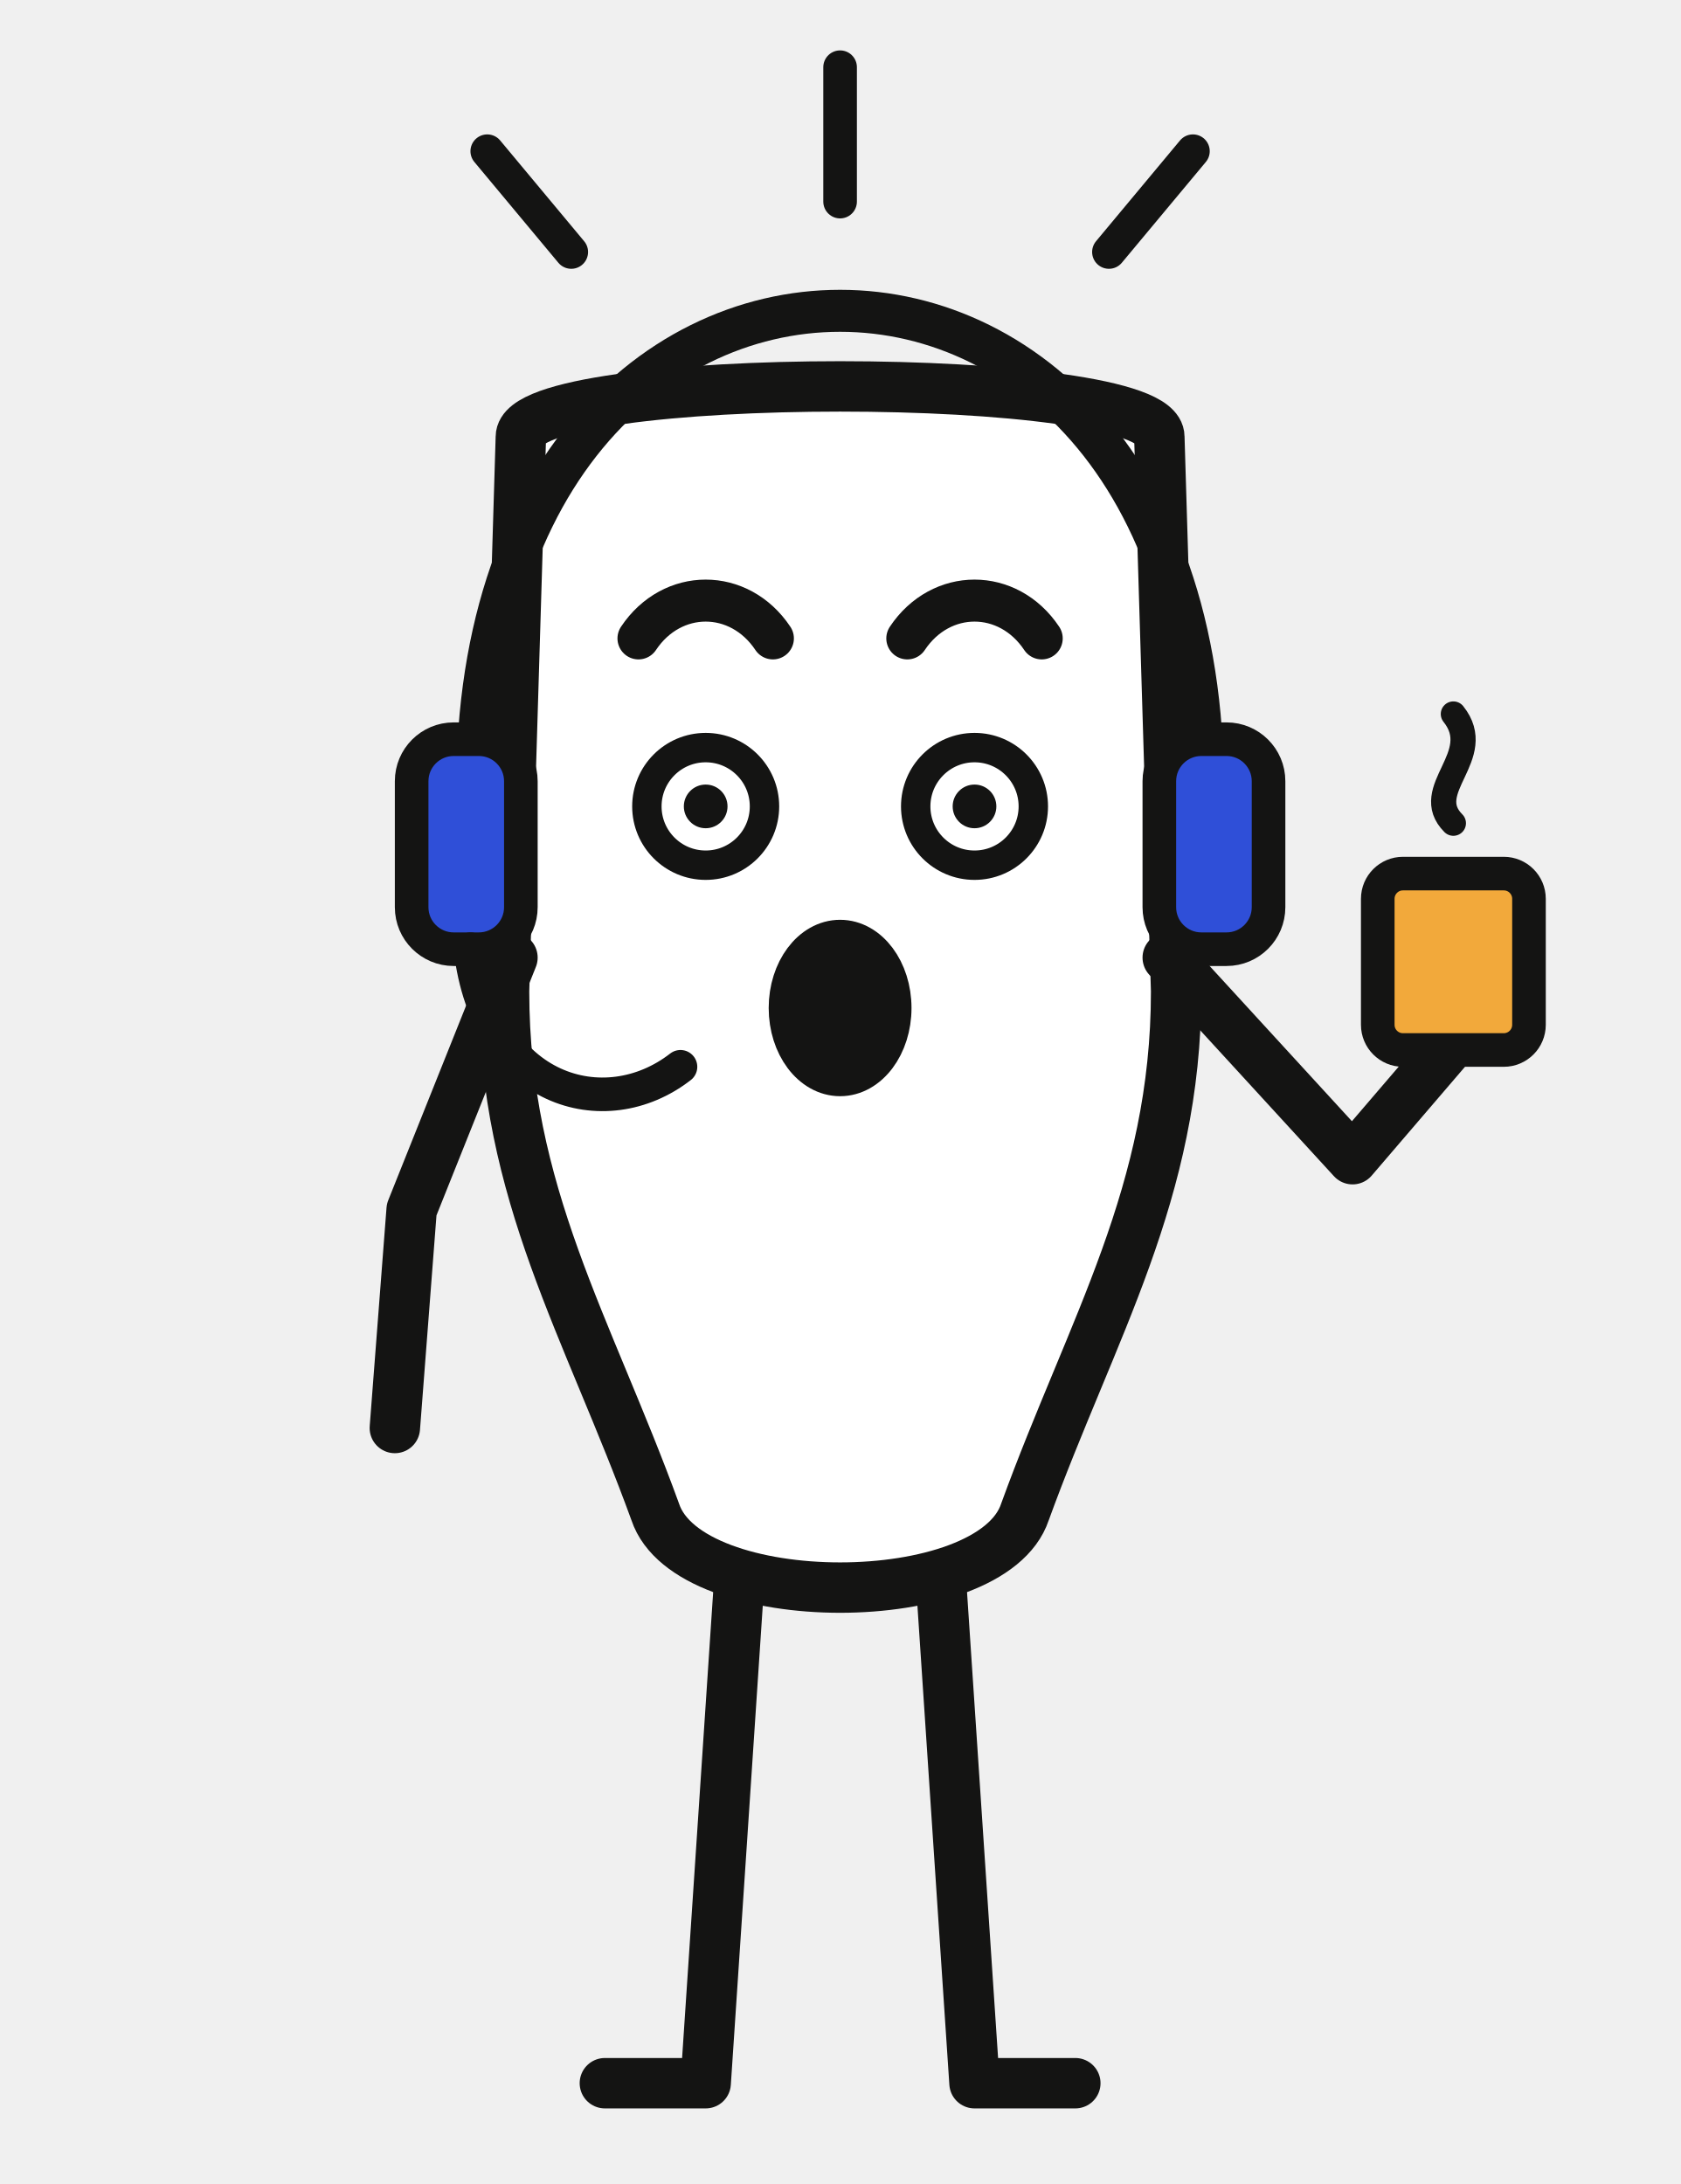
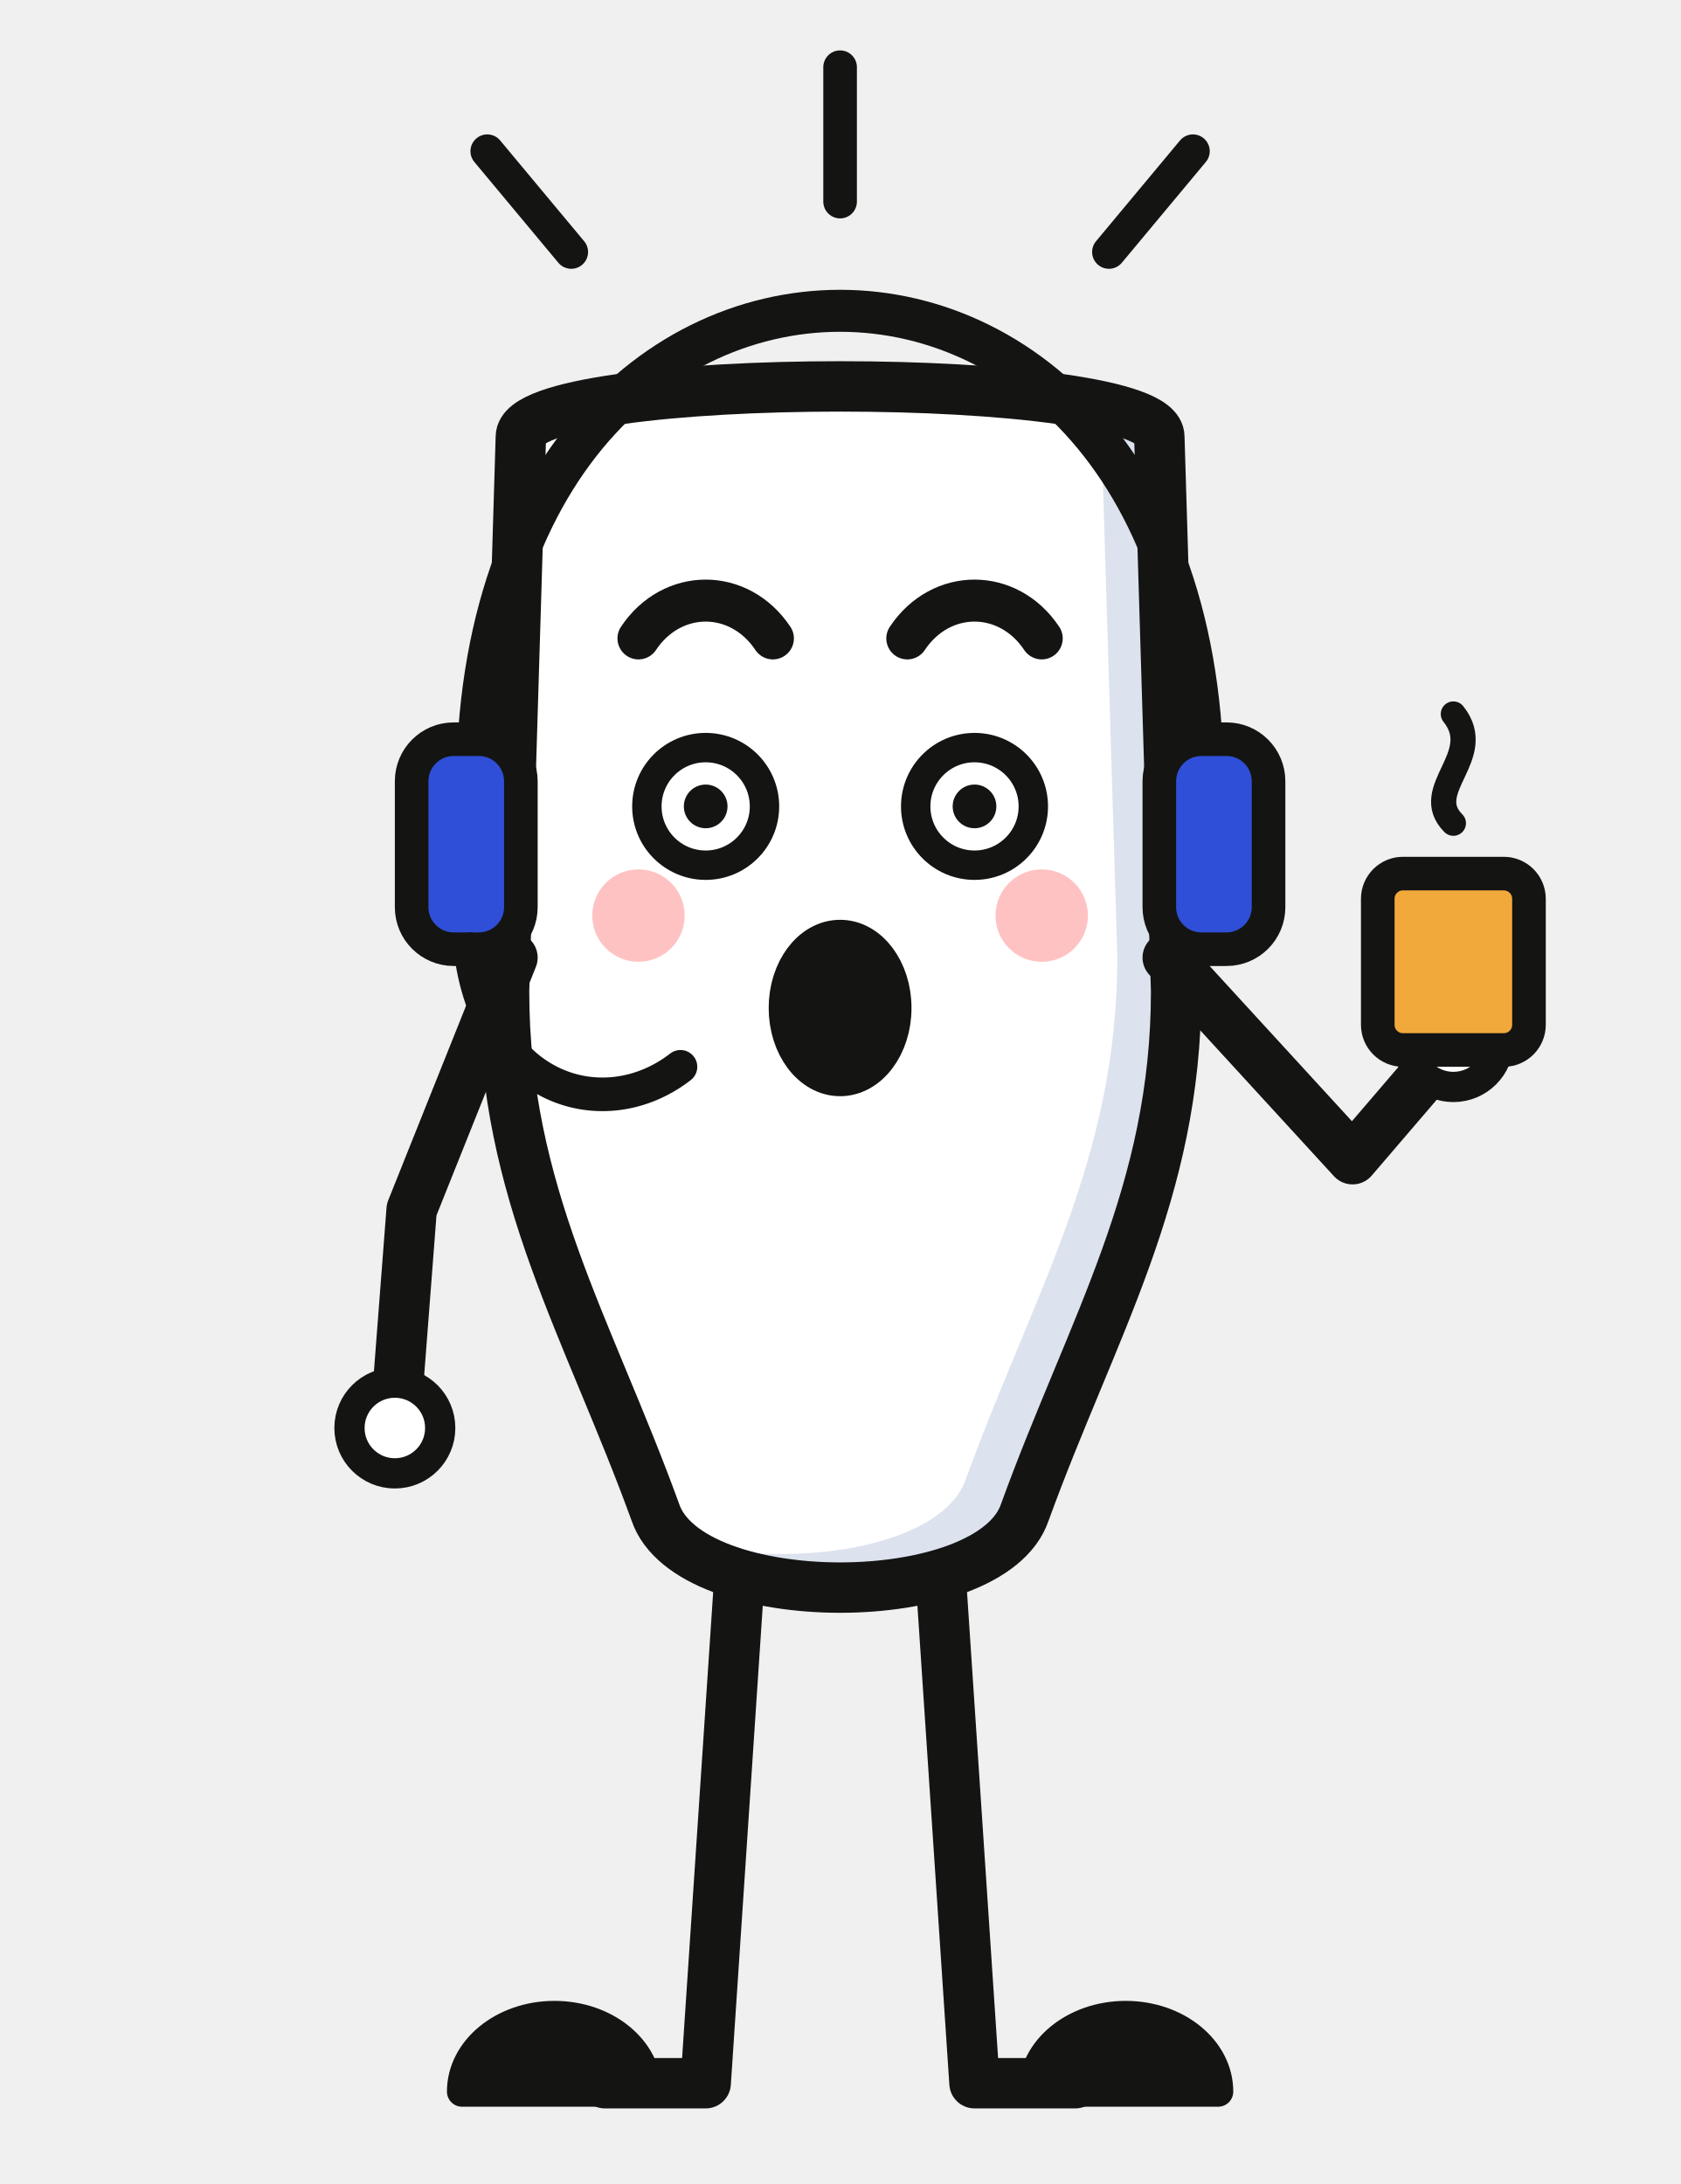
<svg xmlns="http://www.w3.org/2000/svg" viewBox="0 0 200 260" role="img" aria-label="L'incisive">
  <g fill="none" stroke="#141413" stroke-width="6" stroke-linecap="round" stroke-linejoin="round">
-     <path d="M88 188 L84 248 L72 248" />
-     <path d="M112 188 L116 248 L128 248" />
-     <path d="M62 52 C62 44 138 44 138 52 L140 118 C140 142 130 158 122 180 C118 192 82 192 78 180 C70 158 60 142 60 118 Z" fill="#FFFFFF" />
+     <defs>
+       <marker id="dc-main-28" markerUnits="userSpaceOnUse" markerWidth="60" markerHeight="40" refX="30" refY="20" viewBox="0 0 60 40" overflow="visible">
+         <circle cx="30" cy="20" r="5.4" fill="#FFFFFF" stroke="#141413" stroke-width="3.6" />
+       </marker>
+       <marker id="dc-pied-28G" markerUnits="userSpaceOnUse" markerWidth="60" markerHeight="40" refX="30" refY="20" viewBox="0 0 60 40" overflow="visible">
+         <path d="M13 21 A11 9 0 0 1 35 21 Z" fill="#141413" stroke="#141413" stroke-width="3.6" stroke-linejoin="round" />
+       </marker>
+       <marker id="dc-pied-28D" markerUnits="userSpaceOnUse" markerWidth="60" markerHeight="40" refX="30" refY="20" viewBox="0 0 60 40" overflow="visible">
+         <path d="M25 21 A11 9 0 0 1 47 21 Z" fill="#141413" stroke="#141413" stroke-width="3.6" stroke-linejoin="round" />
+       </marker>
+     </defs>
+     <path d="M88 188 L84 248 L72 248" marker-end="url(#dc-pied-28G)" />
+     <path d="M112 188 L116 248 L128 248" marker-end="url(#dc-pied-28D)" />
+     <defs>
+       <clipPath id="dc-corps-28">
+         <path d="M62 52 C62 44 138 44 138 52 L140 118 C140 142 130 158 122 180 C118 192 82 192 78 180 C70 158 60 142 60 118 Z" transform="translate(7 4)" />
+       </clipPath>
+     </defs>
+     <path d="M62 52 C62 44 138 44 138 52 L140 118 C140 142 130 158 122 180 C118 192 82 192 78 180 C70 158 60 142 60 118 Z" fill="#DCE3EE" stroke="none" />
+     <path d="M62 52 C62 44 138 44 138 52 L140 118 C140 142 130 158 122 180 C118 192 82 192 78 180 C70 158 60 142 60 118 Z" fill="#FFFFFF" stroke="none" transform="translate(-7 -4)" clip-path="url(#dc-corps-28)" />
+     <path d="M62 52 C62 44 138 44 138 52 L140 118 C140 142 130 158 122 180 C118 192 82 192 78 180 C70 158 60 142 60 118 Z" />
    <path d="M57 100 C52 16 148 16 143 100" stroke-width="5" />
    <rect x="49" y="88" width="13" height="25" rx="5" fill="#2F4FD8" stroke-width="4" />
    <rect x="138" y="88" width="13" height="25" rx="5" fill="#2F4FD8" stroke-width="4" />
    <path d="M56 113 C58 130 72 134 81 127" stroke-width="4" />
-     <path d="M61 114 L49 144 L47 170" />
-     <path d="M139 114 L161 138 L173 124" />
+     <path d="M61 114 L49 144 L47 170" marker-end="url(#dc-main-28)" />
+     <path d="M139 114 L161 138 L173 124" marker-end="url(#dc-main-28)" />
+     <circle cx="76" cy="109" r="5.5" fill="#FF9A9A" stroke="none" opacity="0.6" />
+     <circle cx="124" cy="109" r="5.5" fill="#FF9A9A" stroke="none" opacity="0.6" />
    <g stroke-width="5">
      <path transform="translate(84 82) scale(1)" d="M-8 -6 C-4 -12 4 -12 8 -6" />
      <path transform="translate(116 82) scale(1)" d="M-8 -6 C-4 -12 4 -12 8 -6" />
      <g transform="translate(84 96) scale(1)">
        <circle r="7" fill="#FFFFFF" stroke-width="3.5" />
        <circle r="2.6" fill="#141413" stroke="none" />
      </g>
      <g transform="translate(116 96) scale(1)">
        <circle r="7" fill="#FFFFFF" stroke-width="3.5" />
        <circle r="2.6" fill="#141413" stroke="none" />
      </g>
      <ellipse cx="100" cy="120" rx="6" ry="8" fill="#141413" />
    </g>
    <rect x="164" y="104" width="18" height="21" rx="3" fill="#F2A93B" stroke-width="4" />
    <path d="M173 98 C169 94 177 90 173 85" stroke-width="3" />
    <path d="M68 30 L58 18 M100 24 L100 8 M132 30 L142 18" stroke-width="4" />
  </g>
</svg>
